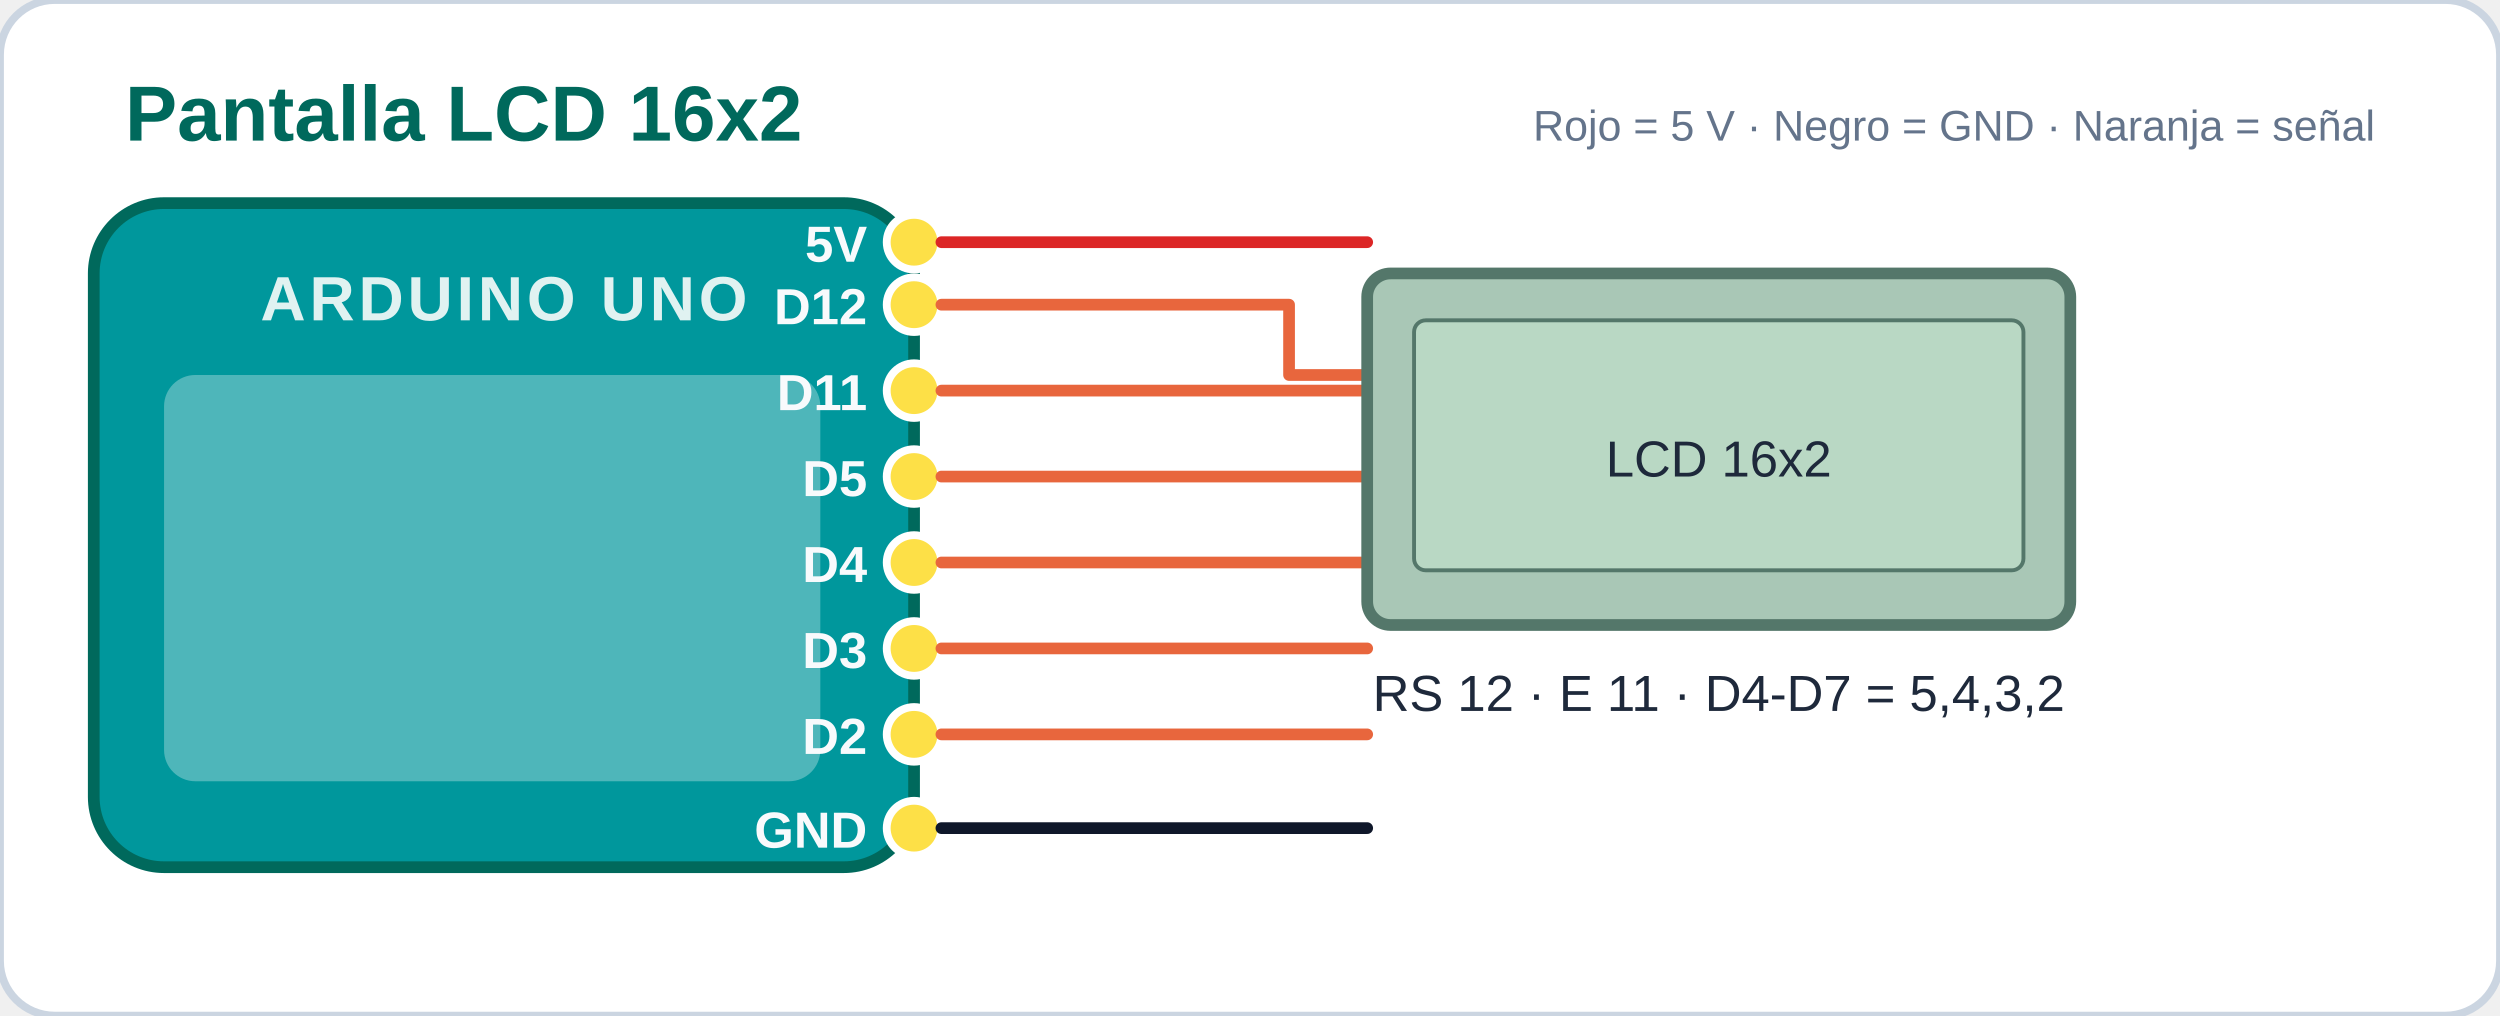
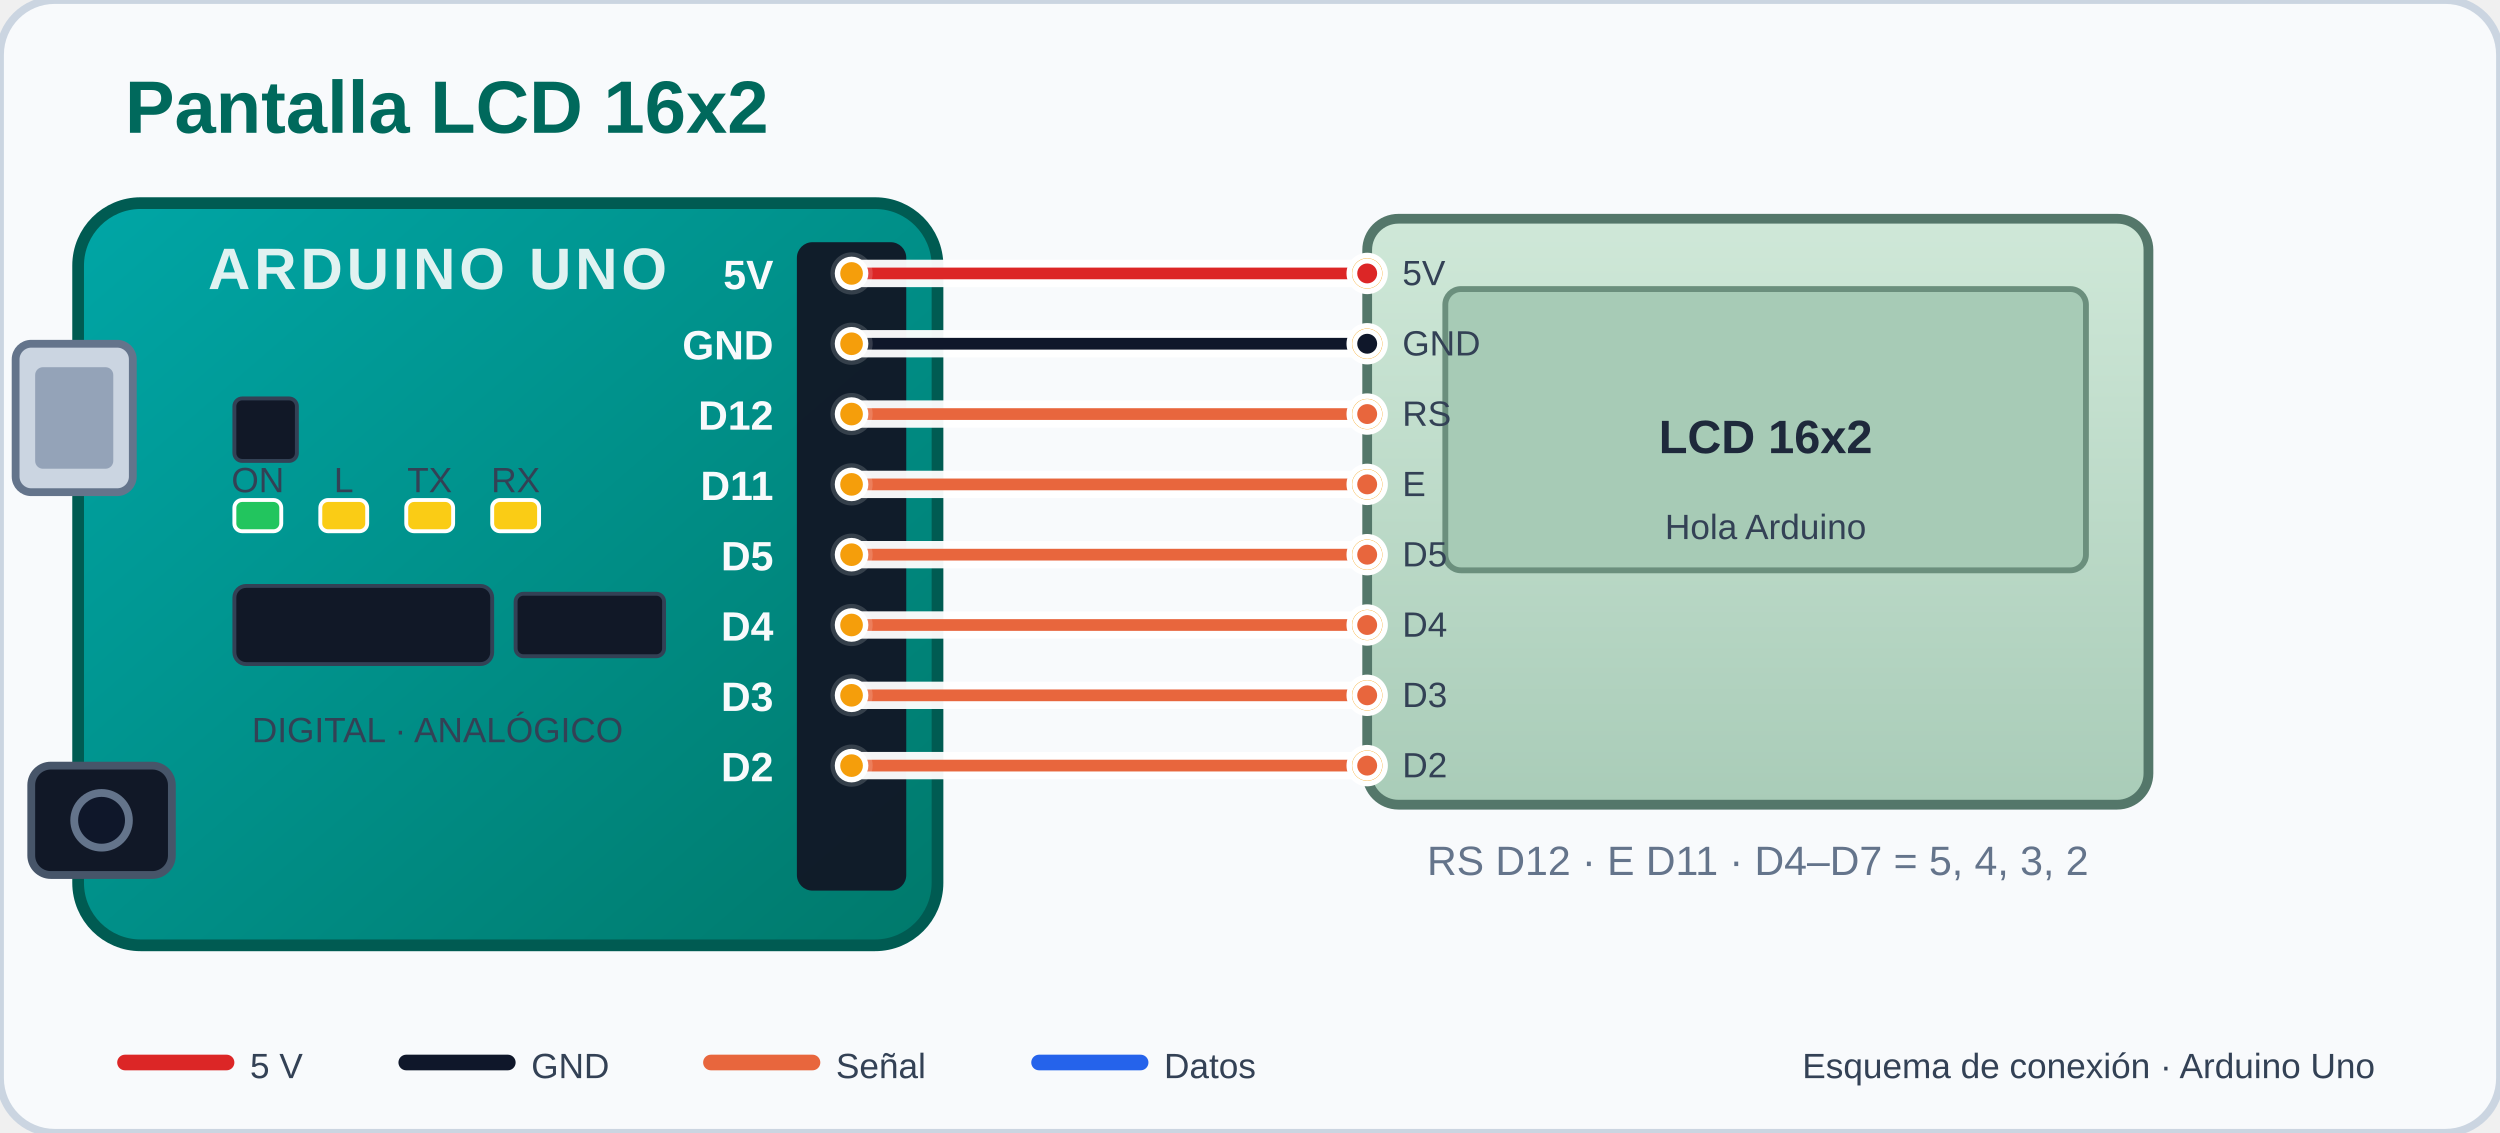
- <svg xmlns="http://www.w3.org/2000/svg" viewBox="0 0 640 260" role="img" aria-label="Pantalla LCD 16x2">
+ <svg xmlns="http://www.w3.org/2000/svg" width="640" height="290" viewBox="0 0 640 290" role="img" aria-label="Pantalla LCD 16x2">
+   <defs>
+     <linearGradient id="tablero" x1="0" y1="0" x2="1" y2="1">
+       <stop offset="0%" stop-color="#00a6a6" />
+       <stop offset="100%" stop-color="#00796b" />
+     </linearGradient>
+     <linearGradient id="pantalla" x1="0" y1="0" x2="0" y2="1">
+       <stop offset="0%" stop-color="#cfe8d8" />
+       <stop offset="100%" stop-color="#a9ccb8" />
+     </linearGradient>
+   </defs>
  <style>
    text{font-family:"Segoe UI",Arial,sans-serif;fill:#1e293b}
-     .titulo{font-size:20px;font-weight:700;fill:#00695c}
-     .pin{font-size:13px;font-weight:700;fill:#f8fafc}
-     .etq{font-size:13px}
-     .small{font-size:11px;fill:#64748b}
-     .board{font-size:16px;font-weight:700;fill:#e0f2f1;letter-spacing:1px}
+     .titulo{font-size:19px;font-weight:700;fill:#00695c}
+     .board{font-size:15px;font-weight:700;fill:#e0f2f1;letter-spacing:1px}
+     .pin{font-size:10.5px;font-weight:700;fill:#f8fafc}
+     .etq{font-size:12px;font-weight:600}
+     .small{font-size:10.5px;fill:#64748b}
+     .tiny{font-size:9px;fill:#334155}
+     .solda{fill:#f59e0b;stroke:#ffffff;stroke-width:1.4}
+     .patita{fill:#cbd5e1;stroke:#475569;stroke-width:1}
  </style>
-   <rect width="640" height="260" rx="14" fill="#ffffff" stroke="#cbd5e1" stroke-width="2" />
-   <text x="32" y="36" class="titulo">Pantalla LCD 16x2</text>
-   <text x="608" y="36" text-anchor="end" class="small">Rojo = 5 V · Negro = GND · Naranja = señal</text>
-   <rect x="24" y="52" width="210" height="170" rx="18" fill="#00979c" stroke="#00695c" stroke-width="3" />
-   <text x="129" y="82" text-anchor="middle" class="board">ARDUINO UNO</text>
-   <rect x="42" y="96" width="168" height="104" rx="8" fill="#e0f2f1" opacity=".35" />
-   <circle cx="234" cy="78" r="7" fill="#fde047" stroke="#ffffff" stroke-width="2" />
-   <text x="222" y="83" text-anchor="end" class="pin">D12</text>
-   <circle cx="234" cy="100" r="7" fill="#fde047" stroke="#ffffff" stroke-width="2" />
-   <text x="222" y="105" text-anchor="end" class="pin">D11</text>
-   <circle cx="234" cy="122" r="7" fill="#fde047" stroke="#ffffff" stroke-width="2" />
-   <text x="222" y="127" text-anchor="end" class="pin">D5</text>
-   <circle cx="234" cy="144" r="7" fill="#fde047" stroke="#ffffff" stroke-width="2" />
-   <text x="222" y="149" text-anchor="end" class="pin">D4</text>
-   <circle cx="234" cy="166" r="7" fill="#fde047" stroke="#ffffff" stroke-width="2" />
-   <text x="222" y="171" text-anchor="end" class="pin">D3</text>
-   <circle cx="234" cy="188" r="7" fill="#fde047" stroke="#ffffff" stroke-width="2" />
-   <text x="222" y="193" text-anchor="end" class="pin">D2</text>
-   <circle cx="234" cy="212" r="7" fill="#fde047" stroke="#ffffff" stroke-width="2" />
-   <text x="222" y="217" text-anchor="end" class="pin">GND</text>
-   <circle cx="234" cy="62" r="7" fill="#fde047" stroke="#ffffff" stroke-width="2" />
-   <text x="222" y="67" text-anchor="end" class="pin">5V</text>
-   <polyline points="241,78 330,78 330,96 350,96" fill="none" stroke="#e8663d" stroke-width="3" stroke-linejoin="round" stroke-linecap="round" />
-   <polyline points="241,100 350,100" fill="none" stroke="#e8663d" stroke-width="3" stroke-linejoin="round" stroke-linecap="round" />
-   <polyline points="241,122 350,122" fill="none" stroke="#e8663d" stroke-width="3" stroke-linejoin="round" stroke-linecap="round" />
-   <polyline points="241,144 350,144" fill="none" stroke="#e8663d" stroke-width="3" stroke-linejoin="round" stroke-linecap="round" />
-   <polyline points="241,166 350,166" fill="none" stroke="#e8663d" stroke-width="3" stroke-linejoin="round" stroke-linecap="round" />
-   <polyline points="241,188 350,188" fill="none" stroke="#e8663d" stroke-width="3" stroke-linejoin="round" stroke-linecap="round" />
-   <polyline points="241,212 350,212" fill="none" stroke="#0f172a" stroke-width="3" stroke-linejoin="round" stroke-linecap="round" />
-   <polyline points="241,62 350,62" fill="none" stroke="#dc2626" stroke-width="3" stroke-linejoin="round" stroke-linecap="round" />
-   <rect x="350" y="70" width="180" height="90" rx="6" fill="#a9c7b6" stroke="#54776a" stroke-width="3" />
-   <rect x="362" y="82" width="156" height="64" rx="3" fill="#b9d8c4" stroke="#54776a" />
-   <text x="440" y="122" text-anchor="middle" class="etq">LCD 16x2</text>
-   <text x="440" y="182" text-anchor="middle" class="etq">RS 12 · E 11 · D4-D7 = 5,4,3,2</text>
+   <rect width="640" height="290" rx="14" fill="#f8fafc" stroke="#cbd5e1" stroke-width="2" />
+   <text x="32" y="34" text-anchor="start" class="titulo">Pantalla LCD 16x2</text>
+   <rect x="20" y="52" width="220" height="190" rx="16" fill="url(#tablero)" stroke="#005b52" stroke-width="3" />
+   <rect x="4" y="88" width="30" height="38" rx="4" fill="#cbd5e1" stroke="#64748b" stroke-width="2" />
+   <rect x="9" y="94" width="20" height="26" rx="2" fill="#94a3b8" />
+   <rect x="8" y="196" width="36" height="28" rx="5" fill="#111827" stroke="#475569" stroke-width="2" />
+   <circle cx="26" cy="210" r="7" fill="#0f172a" stroke="#64748b" stroke-width="2" />
+   <rect x="60" y="150" width="66" height="20" rx="3" fill="#111827" stroke="#334155" />
+   <rect x="132" y="152" width="38" height="16" rx="2" fill="#111827" stroke="#334155" />
+   <rect x="60" y="102" width="16" height="16" rx="2" fill="#111827" stroke="#334155" />
+   <rect x="60" y="128" width="12" height="8" rx="2" fill="#22c55e" stroke="#ffffff" stroke-width="1" />
+   <text x="66" y="126" text-anchor="middle" class="tiny">ON</text>
+   <rect x="82" y="128" width="12" height="8" rx="2" fill="#facc15" stroke="#ffffff" stroke-width="1" />
+   <text x="88" y="126" text-anchor="middle" class="tiny">L</text>
+   <rect x="104" y="128" width="12" height="8" rx="2" fill="#facc15" stroke="#ffffff" stroke-width="1" />
+   <text x="110" y="126" text-anchor="middle" class="tiny">TX</text>
+   <rect x="126" y="128" width="12" height="8" rx="2" fill="#facc15" stroke="#ffffff" stroke-width="1" />
+   <text x="132" y="126" text-anchor="middle" class="tiny">RX</text>
+   <rect x="204" y="62" width="28" height="166" rx="4" fill="#111827" opacity=".96" />
+   <text x="112" y="74" text-anchor="middle" class="board">ARDUINO UNO</text>
+   <text x="112" y="190" text-anchor="middle" class="tiny">DIGITAL  ·  ANALÓGICO</text>
+   <polyline points="218,70 350,70" fill="none" stroke="#ffffff" stroke-width="7" stroke-linejoin="round" stroke-linecap="round" opacity=".95" />
+   <polyline points="218,70 350,70" fill="none" stroke="#dc2626" stroke-width="3" stroke-linejoin="round" stroke-linecap="round" />
+   <polyline points="218,88 350,88" fill="none" stroke="#ffffff" stroke-width="7" stroke-linejoin="round" stroke-linecap="round" opacity=".95" />
+   <polyline points="218,88 350,88" fill="none" stroke="#0f172a" stroke-width="3" stroke-linejoin="round" stroke-linecap="round" />
+   <polyline points="218,106 350,106" fill="none" stroke="#ffffff" stroke-width="7" stroke-linejoin="round" stroke-linecap="round" opacity=".95" />
+   <polyline points="218,106 350,106" fill="none" stroke="#e8663d" stroke-width="3" stroke-linejoin="round" stroke-linecap="round" />
+   <polyline points="218,124 350,124" fill="none" stroke="#ffffff" stroke-width="7" stroke-linejoin="round" stroke-linecap="round" opacity=".95" />
+   <polyline points="218,124 350,124" fill="none" stroke="#e8663d" stroke-width="3" stroke-linejoin="round" stroke-linecap="round" />
+   <polyline points="218,142 350,142" fill="none" stroke="#ffffff" stroke-width="7" stroke-linejoin="round" stroke-linecap="round" opacity=".95" />
+   <polyline points="218,142 350,142" fill="none" stroke="#e8663d" stroke-width="3" stroke-linejoin="round" stroke-linecap="round" />
+   <polyline points="218,160 350,160" fill="none" stroke="#ffffff" stroke-width="7" stroke-linejoin="round" stroke-linecap="round" opacity=".95" />
+   <polyline points="218,160 350,160" fill="none" stroke="#e8663d" stroke-width="3" stroke-linejoin="round" stroke-linecap="round" />
+   <polyline points="218,178 350,178" fill="none" stroke="#ffffff" stroke-width="7" stroke-linejoin="round" stroke-linecap="round" opacity=".95" />
+   <polyline points="218,178 350,178" fill="none" stroke="#e8663d" stroke-width="3" stroke-linejoin="round" stroke-linecap="round" />
+   <polyline points="218,196 350,196" fill="none" stroke="#ffffff" stroke-width="7" stroke-linejoin="round" stroke-linecap="round" opacity=".95" />
+   <polyline points="218,196 350,196" fill="none" stroke="#e8663d" stroke-width="3" stroke-linejoin="round" stroke-linecap="round" />
+   <rect x="350" y="56" width="200" height="150" rx="8" fill="url(#pantalla)" stroke="#54776a" stroke-width="2.5" />
+   <rect x="370" y="74" width="164" height="72" rx="4" fill="#a7cbb6" stroke="#6b8f7d" stroke-width="1.5" />
+   <text x="452" y="116" text-anchor="middle" class="etq">LCD 16x2</text>
+   <text x="452" y="138" text-anchor="middle" class="tiny">Hola Arduino</text>
+   <circle cx="350" cy="70" r="4.6" class="solda" />
+   <text x="359" y="73" text-anchor="start" class="tiny">5V</text>
+   <circle cx="350" cy="70" r="3.2" fill="#dc2626" stroke="#ffffff" stroke-width="1.3" />
+   <circle cx="350" cy="88" r="4.6" class="solda" />
+   <text x="359" y="91" text-anchor="start" class="tiny">GND</text>
+   <circle cx="350" cy="88" r="3.2" fill="#0f172a" stroke="#ffffff" stroke-width="1.3" />
+   <circle cx="350" cy="106" r="4.6" class="solda" />
+   <text x="359" y="109" text-anchor="start" class="tiny">RS</text>
+   <circle cx="350" cy="106" r="3.2" fill="#e8663d" stroke="#ffffff" stroke-width="1.3" />
+   <circle cx="350" cy="124" r="4.6" class="solda" />
+   <text x="359" y="127" text-anchor="start" class="tiny">E</text>
+   <circle cx="350" cy="124" r="3.2" fill="#e8663d" stroke="#ffffff" stroke-width="1.3" />
+   <circle cx="350" cy="142" r="4.6" class="solda" />
+   <text x="359" y="145" text-anchor="start" class="tiny">D5</text>
+   <circle cx="350" cy="142" r="3.2" fill="#e8663d" stroke="#ffffff" stroke-width="1.3" />
+   <circle cx="350" cy="160" r="4.6" class="solda" />
+   <text x="359" y="163" text-anchor="start" class="tiny">D4</text>
+   <circle cx="350" cy="160" r="3.2" fill="#e8663d" stroke="#ffffff" stroke-width="1.3" />
+   <circle cx="350" cy="178" r="4.6" class="solda" />
+   <text x="359" y="181" text-anchor="start" class="tiny">D3</text>
+   <circle cx="350" cy="178" r="3.2" fill="#e8663d" stroke="#ffffff" stroke-width="1.3" />
+   <circle cx="350" cy="196" r="4.6" class="solda" />
+   <text x="359" y="199" text-anchor="start" class="tiny">D2</text>
+   <circle cx="350" cy="196" r="3.2" fill="#e8663d" stroke="#ffffff" stroke-width="1.3" />
+   <text x="450" y="224" text-anchor="middle" class="small">RS D12 · E D11 · D4–D7 = 5, 4, 3, 2</text>
+   <text x="198" y="74" text-anchor="end" class="pin">5V</text>
+   <circle cx="218" cy="70" r="5.4" fill="#ffffff" opacity=".16" />
+   <circle cx="218" cy="70" r="3.6" class="solda" />
+   <text x="198" y="92" text-anchor="end" class="pin">GND</text>
+   <circle cx="218" cy="88" r="5.4" fill="#ffffff" opacity=".16" />
+   <circle cx="218" cy="88" r="3.6" class="solda" />
+   <text x="198" y="110" text-anchor="end" class="pin">D12</text>
+   <circle cx="218" cy="106" r="5.4" fill="#ffffff" opacity=".16" />
+   <circle cx="218" cy="106" r="3.6" class="solda" />
+   <text x="198" y="128" text-anchor="end" class="pin">D11</text>
+   <circle cx="218" cy="124" r="5.4" fill="#ffffff" opacity=".16" />
+   <circle cx="218" cy="124" r="3.6" class="solda" />
+   <text x="198" y="146" text-anchor="end" class="pin">D5</text>
+   <circle cx="218" cy="142" r="5.4" fill="#ffffff" opacity=".16" />
+   <circle cx="218" cy="142" r="3.6" class="solda" />
+   <text x="198" y="164" text-anchor="end" class="pin">D4</text>
+   <circle cx="218" cy="160" r="5.4" fill="#ffffff" opacity=".16" />
+   <circle cx="218" cy="160" r="3.6" class="solda" />
+   <text x="198" y="182" text-anchor="end" class="pin">D3</text>
+   <circle cx="218" cy="178" r="5.4" fill="#ffffff" opacity=".16" />
+   <circle cx="218" cy="178" r="3.6" class="solda" />
+   <text x="198" y="200" text-anchor="end" class="pin">D2</text>
+   <circle cx="218" cy="196" r="5.4" fill="#ffffff" opacity=".16" />
+   <circle cx="218" cy="196" r="3.6" class="solda" />
+   <line x1="32" y1="272" x2="58" y2="272" stroke="#dc2626" stroke-width="4" stroke-linecap="round" />
+   <text x="64" y="276" text-anchor="start" class="tiny">5 V</text>
+   <line x1="104" y1="272" x2="130" y2="272" stroke="#0f172a" stroke-width="4" stroke-linecap="round" />
+   <text x="136" y="276" text-anchor="start" class="tiny">GND</text>
+   <line x1="182" y1="272" x2="208" y2="272" stroke="#e8663d" stroke-width="4" stroke-linecap="round" />
+   <text x="214" y="276" text-anchor="start" class="tiny">Señal</text>
+   <line x1="266" y1="272" x2="292" y2="272" stroke="#2563eb" stroke-width="4" stroke-linecap="round" />
+   <text x="298" y="276" text-anchor="start" class="tiny">Datos</text>
+   <text x="608" y="276" text-anchor="end" class="tiny">Esquema de conexión · Arduino Uno</text>
</svg>
